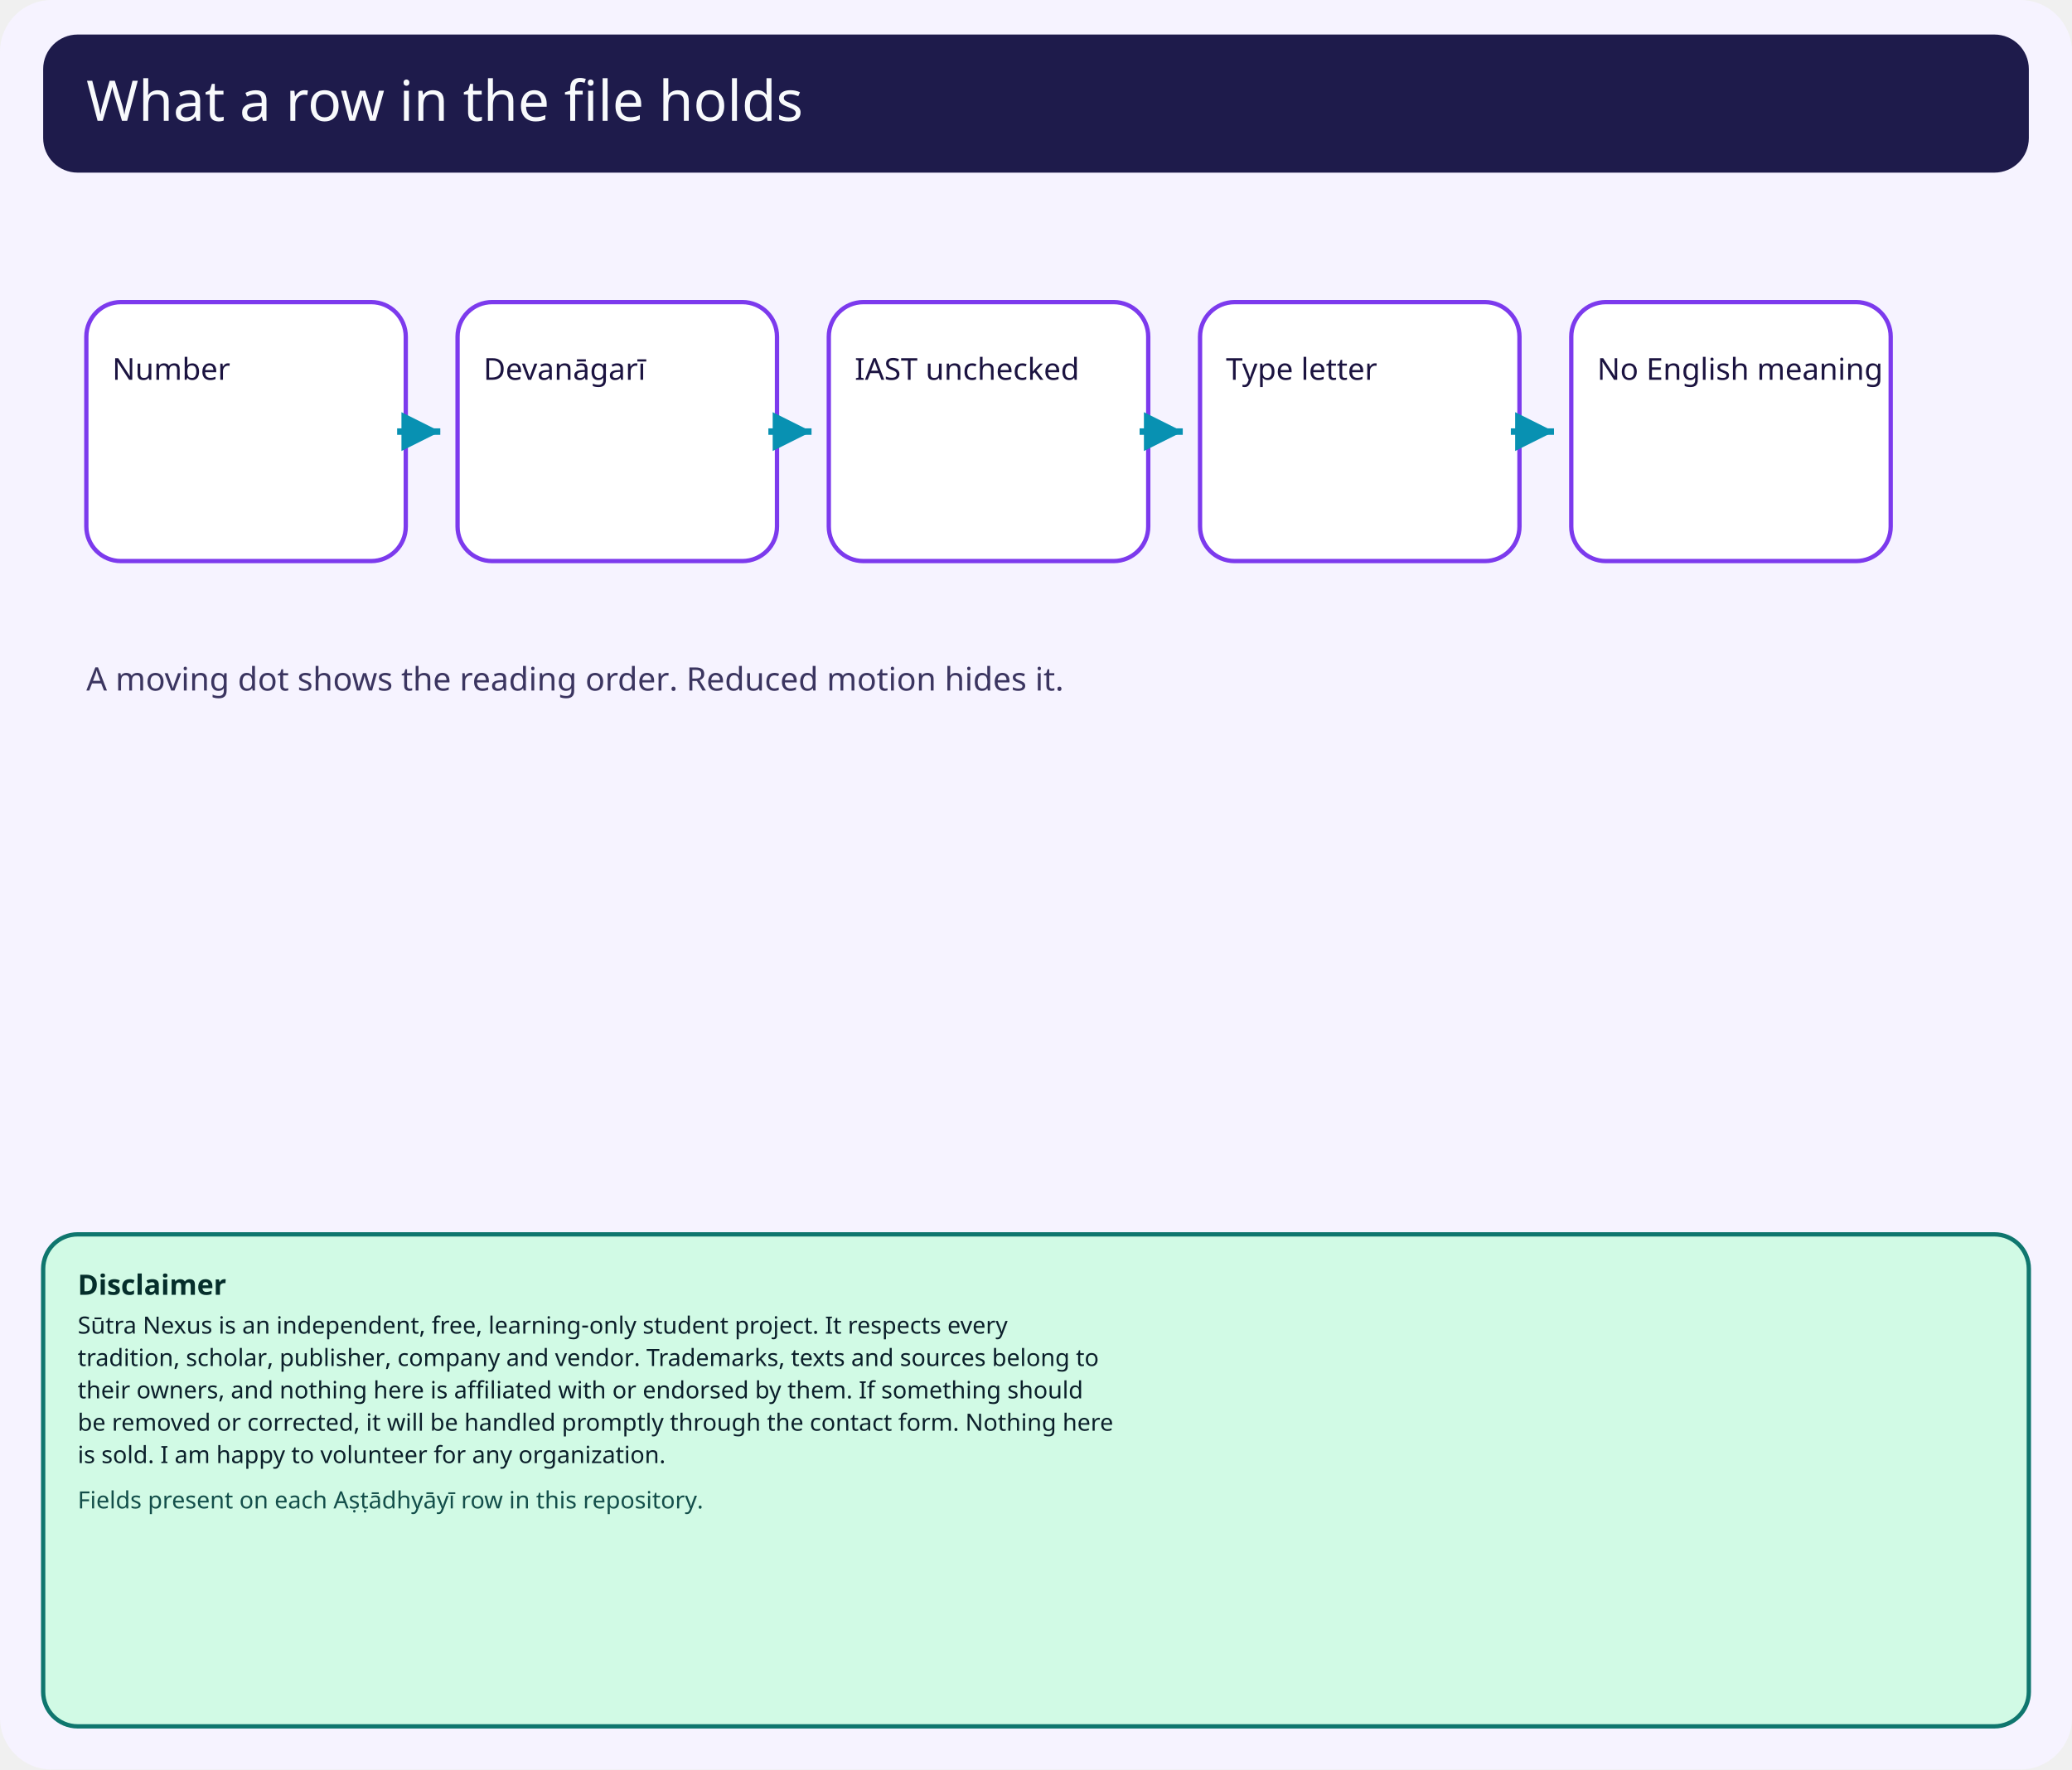
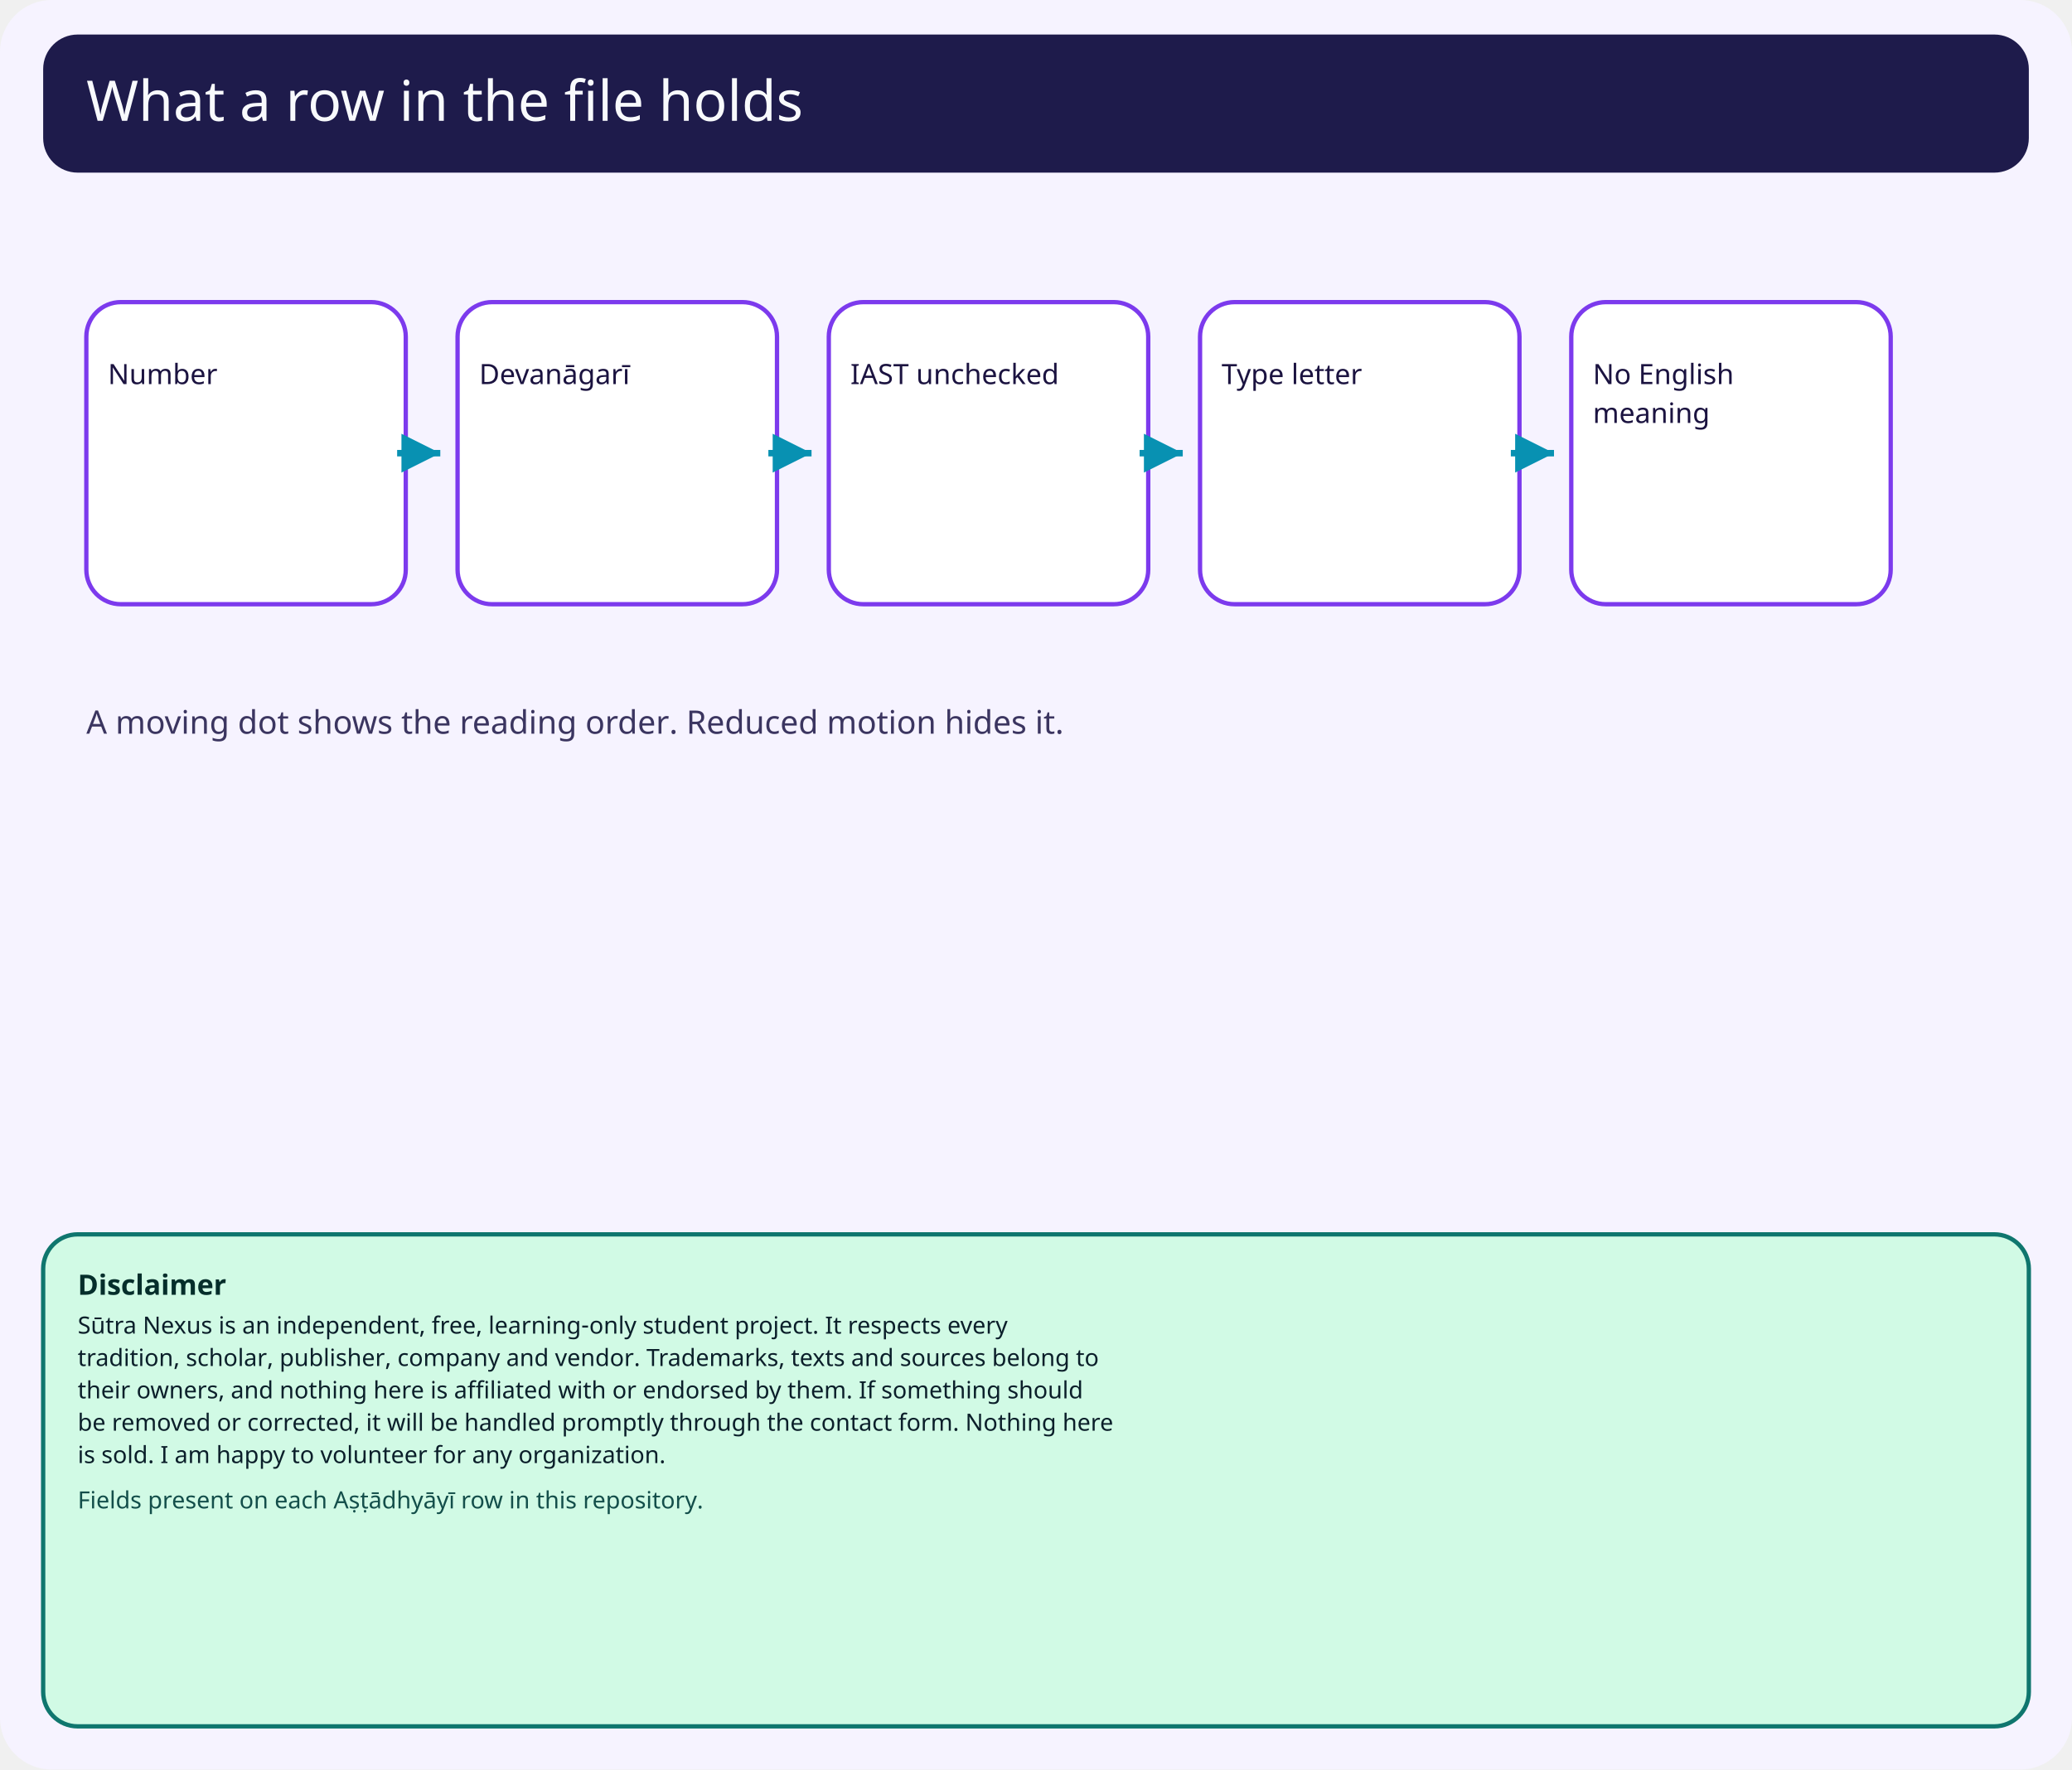
<svg xmlns="http://www.w3.org/2000/svg" viewBox="0 0 960 820" role="img" aria-label="What a row in the file holds">
  <style>
text { font-family: "Noto Sans Devanagari", "Segoe UI", sans-serif; }

@media (prefers-reduced-motion: reduce) { .mover { display: none; } }

</style>
  <rect width="960" height="820" rx="24" fill="#f6f3ff" />
  <rect x="20" y="16" width="920" height="64" rx="16" fill="#1e1b4b" />
  <text x="40" y="56" font-size="26" fill="#f8fafc">What a row in the file holds</text>
  <defs>
    <marker id="arrow" markerWidth="8" markerHeight="8" refX="6" refY="3" orient="auto">
      <path d="M0 0 L6 3 L0 6" fill="#0891b2" />
    </marker>
  </defs>
-   <rect x="40" y="140" width="148" height="120" rx="16" fill="#fff" stroke="#7c3aed" stroke-width="2" />
-   <text x="52" y="176" font-size="14" fill="#1b1340">Number</text>
-   <path d="M 184 200 H 204" stroke="#0891b2" stroke-width="3" marker-end="url(#arrow)" />
-   <rect x="212" y="140" width="148" height="120" rx="16" fill="#fff" stroke="#7c3aed" stroke-width="2" />
-   <text x="224" y="176" font-size="14" fill="#1b1340">Devanāgarī</text>
-   <path d="M 356 200 H 376" stroke="#0891b2" stroke-width="3" marker-end="url(#arrow)" />
-   <rect x="384" y="140" width="148" height="120" rx="16" fill="#fff" stroke="#7c3aed" stroke-width="2" />
-   <text x="396" y="176" font-size="14" fill="#1b1340">IAST unchecked</text>
-   <path d="M 528 200 H 548" stroke="#0891b2" stroke-width="3" marker-end="url(#arrow)" />
-   <rect x="556" y="140" width="148" height="120" rx="16" fill="#fff" stroke="#7c3aed" stroke-width="2" />
-   <text x="568" y="176" font-size="14" fill="#1b1340">Type letter</text>
-   <path d="M 700 200 H 720" stroke="#0891b2" stroke-width="3" marker-end="url(#arrow)" />
-   <rect x="728" y="140" width="148" height="120" rx="16" fill="#fff" stroke="#7c3aed" stroke-width="2" />
-   <text x="740" y="176" font-size="14" fill="#1b1340">No English meaning</text>
-   <text x="40" y="320" font-size="15" fill="#3b3560">A moving dot shows the reading order. Reduced motion hides it.</text>
+   <rect x="40" y="140" width="148" height="140" rx="16" fill="#fff" stroke="#7c3aed" stroke-width="2" />
+   <text x="50" y="178" font-size="13" fill="#1b1340">Number</text>
+   <path d="M 184 210 H 204" stroke="#0891b2" stroke-width="3" marker-end="url(#arrow)" />
+   <rect x="212" y="140" width="148" height="140" rx="16" fill="#fff" stroke="#7c3aed" stroke-width="2" />
+   <text x="222" y="178" font-size="13" fill="#1b1340">Devanāgarī</text>
+   <path d="M 356 210 H 376" stroke="#0891b2" stroke-width="3" marker-end="url(#arrow)" />
+   <rect x="384" y="140" width="148" height="140" rx="16" fill="#fff" stroke="#7c3aed" stroke-width="2" />
+   <text x="394" y="178" font-size="13" fill="#1b1340">IAST unchecked</text>
+   <path d="M 528 210 H 548" stroke="#0891b2" stroke-width="3" marker-end="url(#arrow)" />
+   <rect x="556" y="140" width="148" height="140" rx="16" fill="#fff" stroke="#7c3aed" stroke-width="2" />
+   <text x="566" y="178" font-size="13" fill="#1b1340">Type letter</text>
+   <path d="M 700 210 H 720" stroke="#0891b2" stroke-width="3" marker-end="url(#arrow)" />
+   <rect x="728" y="140" width="148" height="140" rx="16" fill="#fff" stroke="#7c3aed" stroke-width="2" />
+   <text x="738" y="178" font-size="13" fill="#1b1340">No English</text>
+   <text x="738" y="196" font-size="13" fill="#1b1340">meaning</text>
+   <text x="40" y="340" font-size="15" fill="#3b3560">A moving dot shows the reading order. Reduced motion hides it.</text>
  <rect x="20" y="572" width="920" height="228" rx="16" fill="#d1fae5" stroke="#0f766e" stroke-width="2" />
  <text x="36" y="600" font-size="13" font-weight="700" fill="#052e2b">Disclaimer</text>
  <text x="36" y="618" font-size="11" fill="#0b1f2a">Sūtra Nexus is an independent, free, learning-only student project. It respects every</text>
  <text x="36" y="633" font-size="11" fill="#0b1f2a">tradition, scholar, publisher, company and vendor. Trademarks, texts and sources belong to</text>
  <text x="36" y="648" font-size="11" fill="#0b1f2a">their owners, and nothing here is affiliated with or endorsed by them. If something should</text>
  <text x="36" y="663" font-size="11" fill="#0b1f2a">be removed or corrected, it will be handled promptly through the contact form. Nothing here</text>
  <text x="36" y="678" font-size="11" fill="#0b1f2a">is sold. I am happy to volunteer for any organization.</text>
  <text x="36" y="699" font-size="11" fill="#134e4a">Fields present on each Aṣṭādhyāyī row in this repository.</text>
</svg>
